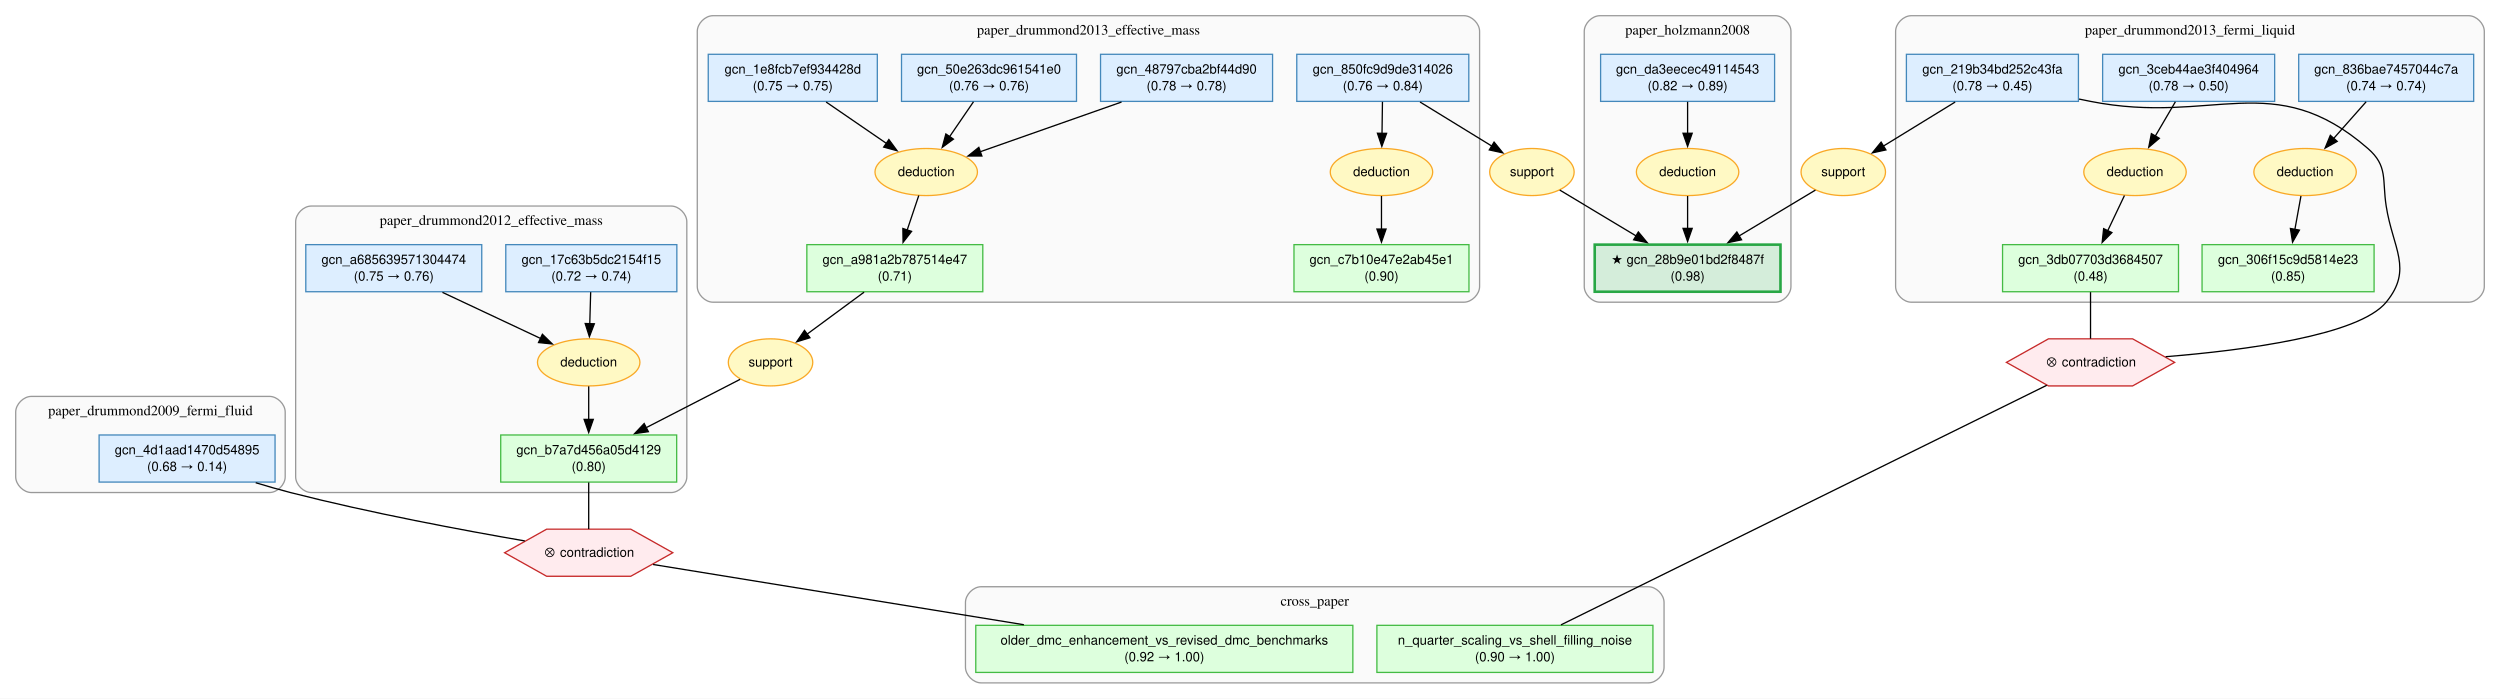
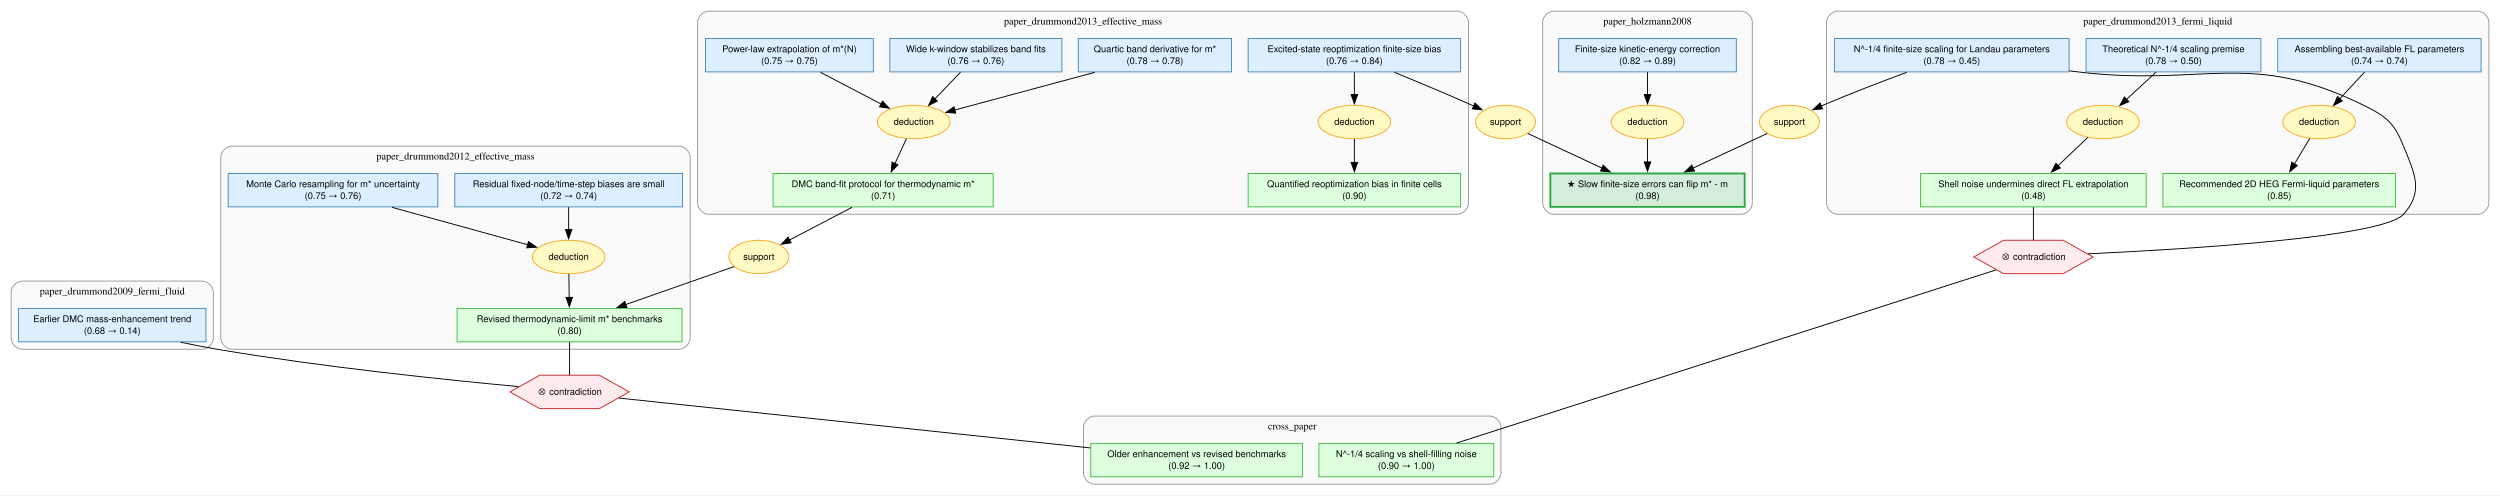
- <svg xmlns="http://www.w3.org/2000/svg" width="1911pt" height="534pt" viewBox="0.00 0.00 1911.00 534.00">
+ <svg xmlns="http://www.w3.org/2000/svg" width="2695pt" height="534pt" viewBox="0.00 0.00 2695.00 534.00">
  <g id="graph0" class="graph" transform="scale(1 1) rotate(0) translate(4 530)">
-     <polygon fill="white" stroke="none" points="-4,4 -4,-530 1907,-530 1907,4 -4,4" />
+     <polygon fill="white" stroke="none" points="-4,4 -4,-530 2691,-530 2691,4 -4,4" />
    <g id="clust1" class="cluster">
-       <path fill="#fafafa" stroke="#999999" d="M746,-8C746,-8 1256,-8 1256,-8 1262,-8 1268,-14 1268,-20 1268,-20 1268,-69.5 1268,-69.5 1268,-75.5 1262,-81.5 1256,-81.5 1256,-81.5 746,-81.5 746,-81.5 740,-81.5 734,-75.5 734,-69.5 734,-69.5 734,-20 734,-20 734,-14 740,-8 746,-8" />
-       <text xml:space="preserve" text-anchor="middle" x="1001" y="-67.05" font-family="Times,serif" font-size="11.00">cross_paper</text>
+       <path fill="#fafafa" stroke="#999999" d="M1176,-8C1176,-8 1602,-8 1602,-8 1608,-8 1614,-14 1614,-20 1614,-20 1614,-69.5 1614,-69.5 1614,-75.5 1608,-81.5 1602,-81.5 1602,-81.5 1176,-81.5 1176,-81.5 1170,-81.5 1164,-75.5 1164,-69.5 1164,-69.5 1164,-20 1164,-20 1164,-14 1170,-8 1176,-8" />
+       <text xml:space="preserve" text-anchor="middle" x="1389" y="-67.05" font-family="Times,serif" font-size="11.00">cross_paper</text>
    </g>
    <g id="clust2" class="cluster">
-       <path fill="#fafafa" stroke="#999999" d="M20,-153.5C20,-153.5 202,-153.5 202,-153.5 208,-153.5 214,-159.5 214,-165.5 214,-165.5 214,-215 214,-215 214,-221 208,-227 202,-227 202,-227 20,-227 20,-227 14,-227 8,-221 8,-215 8,-215 8,-165.5 8,-165.5 8,-159.5 14,-153.5 20,-153.5" />
-       <text xml:space="preserve" text-anchor="middle" x="111" y="-212.55" font-family="Times,serif" font-size="11.00">paper_drummond2009_fermi_fluid</text>
+       <path fill="#fafafa" stroke="#999999" d="M20,-153.5C20,-153.5 214,-153.5 214,-153.5 220,-153.5 226,-159.5 226,-165.5 226,-165.5 226,-215 226,-215 226,-221 220,-227 214,-227 214,-227 20,-227 20,-227 14,-227 8,-221 8,-215 8,-215 8,-165.5 8,-165.5 8,-159.5 14,-153.5 20,-153.5" />
+       <text xml:space="preserve" text-anchor="middle" x="117" y="-212.55" font-family="Times,serif" font-size="11.00">paper_drummond2009_fermi_fluid</text>
    </g>
    <g id="clust3" class="cluster">
-       <path fill="#fafafa" stroke="#999999" d="M234,-153.5C234,-153.5 509,-153.5 509,-153.5 515,-153.5 521,-159.5 521,-165.5 521,-165.5 521,-360.5 521,-360.5 521,-366.5 515,-372.5 509,-372.5 509,-372.5 234,-372.5 234,-372.5 228,-372.5 222,-366.5 222,-360.5 222,-360.5 222,-165.5 222,-165.5 222,-159.5 228,-153.5 234,-153.5" />
-       <text xml:space="preserve" text-anchor="middle" x="371.5" y="-358.05" font-family="Times,serif" font-size="11.00">paper_drummond2012_effective_mass</text>
+       <path fill="#fafafa" stroke="#999999" d="M246,-153.5C246,-153.5 728,-153.5 728,-153.5 734,-153.5 740,-159.5 740,-165.5 740,-165.5 740,-360.5 740,-360.5 740,-366.5 734,-372.5 728,-372.5 728,-372.5 246,-372.5 246,-372.5 240,-372.5 234,-366.5 234,-360.5 234,-360.5 234,-165.5 234,-165.5 234,-159.5 240,-153.5 246,-153.5" />
+       <text xml:space="preserve" text-anchor="middle" x="487" y="-358.05" font-family="Times,serif" font-size="11.00">paper_drummond2012_effective_mass</text>
    </g>
    <g id="clust4" class="cluster">
-       <path fill="#fafafa" stroke="#999999" d="M541,-299C541,-299 1115,-299 1115,-299 1121,-299 1127,-305 1127,-311 1127,-311 1127,-506 1127,-506 1127,-512 1121,-518 1115,-518 1115,-518 541,-518 541,-518 535,-518 529,-512 529,-506 529,-506 529,-311 529,-311 529,-305 535,-299 541,-299" />
-       <text xml:space="preserve" text-anchor="middle" x="828" y="-503.55" font-family="Times,serif" font-size="11.00">paper_drummond2013_effective_mass</text>
+       <path fill="#fafafa" stroke="#999999" d="M760,-299C760,-299 1567,-299 1567,-299 1573,-299 1579,-305 1579,-311 1579,-311 1579,-506 1579,-506 1579,-512 1573,-518 1567,-518 1567,-518 760,-518 760,-518 754,-518 748,-512 748,-506 748,-506 748,-311 748,-311 748,-305 754,-299 760,-299" />
+       <text xml:space="preserve" text-anchor="middle" x="1163.5" y="-503.55" font-family="Times,serif" font-size="11.00">paper_drummond2013_effective_mass</text>
    </g>
    <g id="clust5" class="cluster">
-       <path fill="#fafafa" stroke="#999999" d="M1457,-299C1457,-299 1883,-299 1883,-299 1889,-299 1895,-305 1895,-311 1895,-311 1895,-506 1895,-506 1895,-512 1889,-518 1883,-518 1883,-518 1457,-518 1457,-518 1451,-518 1445,-512 1445,-506 1445,-506 1445,-311 1445,-311 1445,-305 1451,-299 1457,-299" />
-       <text xml:space="preserve" text-anchor="middle" x="1670" y="-503.55" font-family="Times,serif" font-size="11.00">paper_drummond2013_fermi_liquid</text>
+       <path fill="#fafafa" stroke="#999999" d="M1977,-299C1977,-299 2667,-299 2667,-299 2673,-299 2679,-305 2679,-311 2679,-311 2679,-506 2679,-506 2679,-512 2673,-518 2667,-518 2667,-518 1977,-518 1977,-518 1971,-518 1965,-512 1965,-506 1965,-506 1965,-311 1965,-311 1965,-305 1971,-299 1977,-299" />
+       <text xml:space="preserve" text-anchor="middle" x="2322" y="-503.55" font-family="Times,serif" font-size="11.00">paper_drummond2013_fermi_liquid</text>
    </g>
    <g id="clust6" class="cluster">
-       <path fill="#fafafa" stroke="#999999" d="M1219,-299C1219,-299 1353,-299 1353,-299 1359,-299 1365,-305 1365,-311 1365,-311 1365,-506 1365,-506 1365,-512 1359,-518 1353,-518 1353,-518 1219,-518 1219,-518 1213,-518 1207,-512 1207,-506 1207,-506 1207,-311 1207,-311 1207,-305 1213,-299 1219,-299" />
-       <text xml:space="preserve" text-anchor="middle" x="1286" y="-503.55" font-family="Times,serif" font-size="11.00">paper_holzmann2008</text>
+       <path fill="#fafafa" stroke="#999999" d="M1671,-299C1671,-299 1873,-299 1873,-299 1879,-299 1885,-305 1885,-311 1885,-311 1885,-506 1885,-506 1885,-512 1879,-518 1873,-518 1873,-518 1671,-518 1671,-518 1665,-518 1659,-512 1659,-506 1659,-506 1659,-311 1659,-311 1659,-305 1665,-299 1671,-299" />
+       <text xml:space="preserve" text-anchor="middle" x="1772" y="-503.55" font-family="Times,serif" font-size="11.00">paper_holzmann2008</text>
    </g>
    <g id="node1" class="node">
-       <polygon fill="#ddffdd" stroke="#44bb44" points="1030.12,-52 741.88,-52 741.88,-16 1030.12,-16 1030.12,-52" />
-       <text xml:space="preserve" text-anchor="middle" x="886" y="-37.25" font-family="Helvetica,sans-Serif" font-size="10.00">older_dmc_enhancement_vs_revised_dmc_benchmarks</text>
-       <text xml:space="preserve" text-anchor="middle" x="886" y="-24.5" font-family="Helvetica,sans-Serif" font-size="10.00">(0.92 → 1.00)</text>
+       <polygon fill="#ddffdd" stroke="#44bb44" points="1400.12,-52 1171.88,-52 1171.88,-16 1400.12,-16 1400.12,-52" />
+       <text xml:space="preserve" text-anchor="middle" x="1286" y="-37.25" font-family="Helvetica,sans-Serif" font-size="10.00">Older enhancement vs revised benchmarks</text>
+       <text xml:space="preserve" text-anchor="middle" x="1286" y="-24.5" font-family="Helvetica,sans-Serif" font-size="10.00">(0.92 → 1.00)</text>
    </g>
    <g id="node2" class="node">
-       <polygon fill="#ddffdd" stroke="#44bb44" points="1259.5,-52 1048.5,-52 1048.5,-16 1259.5,-16 1259.5,-52" />
-       <text xml:space="preserve" text-anchor="middle" x="1154" y="-37.25" font-family="Helvetica,sans-Serif" font-size="10.00">n_quarter_scaling_vs_shell_filling_noise</text>
-       <text xml:space="preserve" text-anchor="middle" x="1154" y="-24.5" font-family="Helvetica,sans-Serif" font-size="10.00">(0.90 → 1.00)</text>
+       <polygon fill="#ddffdd" stroke="#44bb44" points="1606.25,-52 1417.75,-52 1417.75,-16 1606.25,-16 1606.25,-52" />
+       <text xml:space="preserve" text-anchor="middle" x="1512" y="-37.25" font-family="Helvetica,sans-Serif" font-size="10.00">N^-1/4 scaling vs shell-filling noise</text>
+       <text xml:space="preserve" text-anchor="middle" x="1512" y="-24.5" font-family="Helvetica,sans-Serif" font-size="10.00">(0.90 → 1.00)</text>
    </g>
    <g id="node3" class="node">
-       <polygon fill="#ddeeff" stroke="#4488bb" points="206.25,-197.5 71.75,-197.5 71.75,-161.5 206.25,-161.5 206.25,-197.5" />
-       <text xml:space="preserve" text-anchor="middle" x="139" y="-182.75" font-family="Helvetica,sans-Serif" font-size="10.00">gcn_4d1aad1470d54895</text>
-       <text xml:space="preserve" text-anchor="middle" x="139" y="-170" font-family="Helvetica,sans-Serif" font-size="10.00">(0.68 → 0.14)</text>
+       <polygon fill="#ddeeff" stroke="#4488bb" points="218,-197.5 16,-197.5 16,-161.5 218,-161.5 218,-197.5" />
+       <text xml:space="preserve" text-anchor="middle" x="117" y="-182.75" font-family="Helvetica,sans-Serif" font-size="10.00">Earlier DMC mass-enhancement trend</text>
+       <text xml:space="preserve" text-anchor="middle" x="117" y="-170" font-family="Helvetica,sans-Serif" font-size="10.00">(0.68 → 0.14)</text>
    </g>
    <g id="node29" class="node">
-       <polygon fill="#ffebee" stroke="#c62828" points="510.29,-107.5 478.15,-125.5 413.85,-125.5 381.71,-107.5 413.85,-89.5 478.15,-89.5 510.29,-107.5" />
-       <text xml:space="preserve" text-anchor="middle" x="446" y="-104.38" font-family="Helvetica,sans-Serif" font-size="10.00">⊗ contradiction</text>
+       <polygon fill="#ffebee" stroke="#c62828" points="674.29,-107.5 642.15,-125.5 577.85,-125.5 545.71,-107.5 577.85,-89.5 642.15,-89.5 674.29,-107.5" />
+       <text xml:space="preserve" text-anchor="middle" x="610" y="-104.38" font-family="Helvetica,sans-Serif" font-size="10.00">⊗ contradiction</text>
    </g>
    <g id="edge22" class="edge">
-       <path fill="none" stroke="black" d="M191.46,-161C200.27,-158.32 209.36,-155.71 218,-153.5 279.17,-137.84 350.76,-124.51 397.17,-116.51" />
+       <path fill="none" stroke="black" d="M190.95,-161.03C203.92,-158.28 217.32,-155.65 230,-153.5 344.95,-134.03 480.88,-120.1 555.01,-113.27" />
    </g>
    <g id="node4" class="node">
-       <polygon fill="#ddeeff" stroke="#4488bb" points="364.25,-343 229.75,-343 229.75,-307 364.25,-307 364.25,-343" />
-       <text xml:space="preserve" text-anchor="middle" x="297" y="-328.25" font-family="Helvetica,sans-Serif" font-size="10.00">gcn_a685639571304474</text>
-       <text xml:space="preserve" text-anchor="middle" x="297" y="-315.5" font-family="Helvetica,sans-Serif" font-size="10.00">(0.75 → 0.76)</text>
+       <polygon fill="#ddeeff" stroke="#4488bb" points="468,-343 242,-343 242,-307 468,-307 468,-343" />
+       <text xml:space="preserve" text-anchor="middle" x="355" y="-328.25" font-family="Helvetica,sans-Serif" font-size="10.00">Monte Carlo resampling for m* uncertainty</text>
+       <text xml:space="preserve" text-anchor="middle" x="355" y="-315.5" font-family="Helvetica,sans-Serif" font-size="10.00">(0.75 → 0.76)</text>
    </g>
    <g id="node7" class="node">
-       <ellipse fill="#fff9c4" stroke="#f9a825" cx="446" cy="-253" rx="39.16" ry="18" />
-       <text xml:space="preserve" text-anchor="middle" x="446" y="-249.88" font-family="Helvetica,sans-Serif" font-size="10.00">deduction</text>
+       <ellipse fill="#fff9c4" stroke="#f9a825" cx="609" cy="-253" rx="39.16" ry="18" />
+       <text xml:space="preserve" text-anchor="middle" x="609" y="-249.88" font-family="Helvetica,sans-Serif" font-size="10.00">deduction</text>
    </g>
    <g id="edge13" class="edge">
-       <path fill="none" stroke="black" d="M334.21,-306.52C357.13,-295.75 386.4,-282 409.23,-271.27" />
-       <polygon fill="black" stroke="black" points="410.61,-274.49 418.18,-267.07 407.64,-268.16 410.61,-274.49" />
+       <path fill="none" stroke="black" d="M418.44,-306.52C464.11,-293.93 524.54,-277.28 565,-266.13" />
+       <polygon fill="black" stroke="black" points="565.68,-269.57 574.39,-263.54 563.82,-262.82 565.68,-269.57" />
    </g>
    <g id="node5" class="node">
-       <polygon fill="#ddeeff" stroke="#4488bb" points="513.38,-343 382.62,-343 382.62,-307 513.38,-307 513.38,-343" />
-       <text xml:space="preserve" text-anchor="middle" x="448" y="-328.25" font-family="Helvetica,sans-Serif" font-size="10.00">gcn_17c63b5dc2154f15</text>
-       <text xml:space="preserve" text-anchor="middle" x="448" y="-315.5" font-family="Helvetica,sans-Serif" font-size="10.00">(0.72 → 0.74)</text>
+       <polygon fill="#ddeeff" stroke="#4488bb" points="731.75,-343 486.25,-343 486.25,-307 731.75,-307 731.75,-343" />
+       <text xml:space="preserve" text-anchor="middle" x="609" y="-328.25" font-family="Helvetica,sans-Serif" font-size="10.00">Residual fixed-node/time-step biases are small</text>
+       <text xml:space="preserve" text-anchor="middle" x="609" y="-315.5" font-family="Helvetica,sans-Serif" font-size="10.00">(0.72 → 0.74)</text>
    </g>
    <g id="edge14" class="edge">
-       <path fill="none" stroke="black" d="M447.51,-306.7C447.3,-299.41 447.05,-290.73 446.82,-282.54" />
-       <polygon fill="black" stroke="black" points="450.32,-282.51 446.53,-272.62 443.32,-282.71 450.32,-282.51" />
+       <path fill="none" stroke="black" d="M609,-306.7C609,-299.41 609,-290.73 609,-282.54" />
+       <polygon fill="black" stroke="black" points="612.5,-282.62 609,-272.62 605.5,-282.62 612.5,-282.62" />
    </g>
    <g id="node6" class="node">
-       <polygon fill="#ddffdd" stroke="#44bb44" points="513.25,-197.5 378.75,-197.5 378.75,-161.5 513.25,-161.5 513.25,-197.5" />
-       <text xml:space="preserve" text-anchor="middle" x="446" y="-182.75" font-family="Helvetica,sans-Serif" font-size="10.00">gcn_b7a7d456a05d4129</text>
-       <text xml:space="preserve" text-anchor="middle" x="446" y="-170" font-family="Helvetica,sans-Serif" font-size="10.00">(0.80)</text>
+       <polygon fill="#ddffdd" stroke="#44bb44" points="731.25,-197.5 488.75,-197.5 488.75,-161.5 731.25,-161.5 731.25,-197.5" />
+       <text xml:space="preserve" text-anchor="middle" x="610" y="-182.75" font-family="Helvetica,sans-Serif" font-size="10.00">Revised thermodynamic-limit m* benchmarks</text>
+       <text xml:space="preserve" text-anchor="middle" x="610" y="-170" font-family="Helvetica,sans-Serif" font-size="10.00">(0.80)</text>
    </g>
    <g id="edge23" class="edge">
-       <path fill="none" stroke="black" d="M446,-161.2C446,-150.35 446,-136.42 446,-125.6" />
+       <path fill="none" stroke="black" d="M610,-161.2C610,-150.35 610,-136.42 610,-125.6" />
    </g>
    <g id="edge15" class="edge">
-       <path fill="none" stroke="black" d="M446,-234.69C446,-227.02 446,-217.79 446,-209.14" />
-       <polygon fill="black" stroke="black" points="449.5,-209.41 446,-199.41 442.5,-209.41 449.5,-209.41" />
+       <path fill="none" stroke="black" d="M609.24,-234.69C609.35,-227.02 609.48,-217.79 609.6,-209.14" />
+       <polygon fill="black" stroke="black" points="613.1,-209.46 609.74,-199.41 606.1,-209.36 613.1,-209.46" />
    </g>
    <g id="node8" class="node">
-       <polygon fill="#ddeeff" stroke="#4488bb" points="1118.75,-488.5 987.25,-488.5 987.25,-452.5 1118.75,-452.5 1118.75,-488.5" />
-       <text xml:space="preserve" text-anchor="middle" x="1053" y="-473.75" font-family="Helvetica,sans-Serif" font-size="10.00">gcn_850fc9d9de314026</text>
-       <text xml:space="preserve" text-anchor="middle" x="1053" y="-461" font-family="Helvetica,sans-Serif" font-size="10.00">(0.76 → 0.84)</text>
+       <polygon fill="#ddeeff" stroke="#4488bb" points="1570.5,-488.5 1341.5,-488.5 1341.5,-452.5 1570.5,-452.5 1570.5,-488.5" />
+       <text xml:space="preserve" text-anchor="middle" x="1456" y="-473.75" font-family="Helvetica,sans-Serif" font-size="10.00">Excited-state reoptimization finite-size bias</text>
+       <text xml:space="preserve" text-anchor="middle" x="1456" y="-461" font-family="Helvetica,sans-Serif" font-size="10.00">(0.76 → 0.84)</text>
    </g>
    <g id="node14" class="node">
-       <ellipse fill="#fff9c4" stroke="#f9a825" cx="1052" cy="-398.5" rx="39.16" ry="18" />
-       <text xml:space="preserve" text-anchor="middle" x="1052" y="-395.38" font-family="Helvetica,sans-Serif" font-size="10.00">deduction</text>
+       <ellipse fill="#fff9c4" stroke="#f9a825" cx="1456" cy="-398.5" rx="39.16" ry="18" />
+       <text xml:space="preserve" text-anchor="middle" x="1456" y="-395.38" font-family="Helvetica,sans-Serif" font-size="10.00">deduction</text>
    </g>
    <g id="edge7" class="edge">
-       <path fill="none" stroke="black" d="M1052.75,-452.2C1052.65,-444.91 1052.52,-436.23 1052.41,-428.04" />
-       <polygon fill="black" stroke="black" points="1055.91,-428.07 1052.27,-418.12 1048.91,-428.17 1055.91,-428.07" />
+       <path fill="none" stroke="black" d="M1456,-452.2C1456,-444.91 1456,-436.23 1456,-428.04" />
+       <polygon fill="black" stroke="black" points="1459.5,-428.12 1456,-418.12 1452.5,-428.12 1459.5,-428.12" />
    </g>
    <g id="node27" class="node">
-       <ellipse fill="#fff9c4" stroke="#f9a825" cx="1167" cy="-398.5" rx="32.28" ry="18" />
-       <text xml:space="preserve" text-anchor="middle" x="1167" y="-395.38" font-family="Helvetica,sans-Serif" font-size="10.00">support</text>
+       <ellipse fill="#fff9c4" stroke="#f9a825" cx="1619" cy="-398.5" rx="32.28" ry="18" />
+       <text xml:space="preserve" text-anchor="middle" x="1619" y="-395.38" font-family="Helvetica,sans-Serif" font-size="10.00">support</text>
    </g>
    <g id="edge18" class="edge">
-       <path fill="none" stroke="black" d="M1081.47,-452.02C1098.23,-441.73 1119.42,-428.71 1136.52,-418.22" />
-       <polygon fill="black" stroke="black" points="1138.07,-421.37 1144.76,-413.16 1134.41,-415.41 1138.07,-421.37" />
+       <path fill="none" stroke="black" d="M1499.12,-452.08C1523.8,-441.96 1555.27,-428.82 1583,-416.5 1583.61,-416.23 1584.23,-415.95 1584.85,-415.67" />
+       <polygon fill="black" stroke="black" points="1586.05,-418.97 1593.68,-411.62 1583.13,-412.61 1586.05,-418.97" />
    </g>
    <g id="node9" class="node">
-       <polygon fill="#ddffdd" stroke="#44bb44" points="1118.88,-343 985.12,-343 985.12,-307 1118.88,-307 1118.88,-343" />
-       <text xml:space="preserve" text-anchor="middle" x="1052" y="-328.25" font-family="Helvetica,sans-Serif" font-size="10.00">gcn_c7b10e47e2ab45e1</text>
-       <text xml:space="preserve" text-anchor="middle" x="1052" y="-315.5" font-family="Helvetica,sans-Serif" font-size="10.00">(0.90)</text>
+       <polygon fill="#ddffdd" stroke="#44bb44" points="1570.5,-343 1341.5,-343 1341.5,-307 1570.5,-307 1570.5,-343" />
+       <text xml:space="preserve" text-anchor="middle" x="1456" y="-328.25" font-family="Helvetica,sans-Serif" font-size="10.00">Quantified reoptimization bias in finite cells</text>
+       <text xml:space="preserve" text-anchor="middle" x="1456" y="-315.5" font-family="Helvetica,sans-Serif" font-size="10.00">(0.90)</text>
    </g>
    <g id="node10" class="node">
-       <polygon fill="#ddeeff" stroke="#4488bb" points="968.75,-488.5 837.25,-488.5 837.25,-452.5 968.75,-452.5 968.75,-488.5" />
-       <text xml:space="preserve" text-anchor="middle" x="903" y="-473.75" font-family="Helvetica,sans-Serif" font-size="10.00">gcn_48797cba2bf44d90</text>
-       <text xml:space="preserve" text-anchor="middle" x="903" y="-461" font-family="Helvetica,sans-Serif" font-size="10.00">(0.78 → 0.78)</text>
+       <polygon fill="#ddeeff" stroke="#4488bb" points="1323.62,-488.5 1158.38,-488.5 1158.38,-452.5 1323.62,-452.5 1323.62,-488.5" />
+       <text xml:space="preserve" text-anchor="middle" x="1241" y="-473.75" font-family="Helvetica,sans-Serif" font-size="10.00">Quartic band derivative for m*</text>
+       <text xml:space="preserve" text-anchor="middle" x="1241" y="-461" font-family="Helvetica,sans-Serif" font-size="10.00">(0.78 → 0.78)</text>
    </g>
    <g id="node15" class="node">
-       <ellipse fill="#fff9c4" stroke="#f9a825" cx="704" cy="-398.5" rx="39.16" ry="18" />
-       <text xml:space="preserve" text-anchor="middle" x="704" y="-395.38" font-family="Helvetica,sans-Serif" font-size="10.00">deduction</text>
+       <ellipse fill="#fff9c4" stroke="#f9a825" cx="981" cy="-398.5" rx="39.16" ry="18" />
+       <text xml:space="preserve" text-anchor="middle" x="981" y="-395.38" font-family="Helvetica,sans-Serif" font-size="10.00">deduction</text>
    </g>
    <g id="edge9" class="edge">
-       <path fill="none" stroke="black" d="M853.3,-452.02C819.93,-440.28 776.5,-425 745.09,-413.95" />
-       <polygon fill="black" stroke="black" points="746.54,-410.75 735.95,-410.74 744.22,-417.36 746.54,-410.75" />
+       <path fill="none" stroke="black" d="M1176.06,-452.02C1129.04,-439.36 1066.72,-422.58 1025.31,-411.43" />
+       <polygon fill="black" stroke="black" points="1026.25,-408.06 1015.68,-408.84 1024.43,-414.82 1026.25,-408.06" />
    </g>
    <g id="node11" class="node">
-       <polygon fill="#ddeeff" stroke="#4488bb" points="666.62,-488.5 537.38,-488.5 537.38,-452.5 666.62,-452.5 666.62,-488.5" />
-       <text xml:space="preserve" text-anchor="middle" x="602" y="-473.75" font-family="Helvetica,sans-Serif" font-size="10.00">gcn_1e8fcb7ef934428d</text>
-       <text xml:space="preserve" text-anchor="middle" x="602" y="-461" font-family="Helvetica,sans-Serif" font-size="10.00">(0.75 → 0.75)</text>
+       <polygon fill="#ddeeff" stroke="#4488bb" points="937.5,-488.5 756.5,-488.5 756.5,-452.5 937.5,-452.5 937.5,-488.5" />
+       <text xml:space="preserve" text-anchor="middle" x="847" y="-473.75" font-family="Helvetica,sans-Serif" font-size="10.00">Power-law extrapolation of m*(N)</text>
+       <text xml:space="preserve" text-anchor="middle" x="847" y="-461" font-family="Helvetica,sans-Serif" font-size="10.00">(0.75 → 0.75)</text>
    </g>
    <g id="edge10" class="edge">
-       <path fill="none" stroke="black" d="M627.48,-452.02C641.51,-442.38 659.03,-430.36 673.75,-420.26" />
-       <polygon fill="black" stroke="black" points="675.45,-423.34 681.72,-414.79 671.49,-417.56 675.45,-423.34" />
+       <path fill="none" stroke="black" d="M880.47,-452.02C900.4,-441.6 925.68,-428.4 945.89,-417.84" />
+       <polygon fill="black" stroke="black" points="947.37,-421.02 954.61,-413.29 944.13,-414.81 947.37,-421.02" />
    </g>
    <g id="node12" class="node">
-       <polygon fill="#ddeeff" stroke="#4488bb" points="818.88,-488.5 685.12,-488.5 685.12,-452.5 818.88,-452.5 818.88,-488.5" />
-       <text xml:space="preserve" text-anchor="middle" x="752" y="-473.75" font-family="Helvetica,sans-Serif" font-size="10.00">gcn_50e263dc961541e0</text>
-       <text xml:space="preserve" text-anchor="middle" x="752" y="-461" font-family="Helvetica,sans-Serif" font-size="10.00">(0.76 → 0.76)</text>
+       <polygon fill="#ddeeff" stroke="#4488bb" points="1140.75,-488.5 955.25,-488.5 955.25,-452.5 1140.75,-452.5 1140.75,-488.5" />
+       <text xml:space="preserve" text-anchor="middle" x="1048" y="-473.75" font-family="Helvetica,sans-Serif" font-size="10.00">Wide k-window stabilizes band fits</text>
+       <text xml:space="preserve" text-anchor="middle" x="1048" y="-461" font-family="Helvetica,sans-Serif" font-size="10.00">(0.76 → 0.76)</text>
    </g>
    <g id="edge11" class="edge">
-       <path fill="none" stroke="black" d="M740.13,-452.2C734.59,-444.11 727.87,-434.31 721.74,-425.37" />
-       <polygon fill="black" stroke="black" points="724.8,-423.64 716.25,-417.37 719.02,-427.6 724.8,-423.64" />
+       <path fill="none" stroke="black" d="M1031.44,-452.2C1023.13,-443.52 1012.94,-432.87 1003.89,-423.42" />
+       <polygon fill="black" stroke="black" points="1006.49,-421.07 997.05,-416.26 1001.43,-425.91 1006.49,-421.07" />
    </g>
    <g id="node13" class="node">
-       <polygon fill="#ddffdd" stroke="#44bb44" points="747.25,-343 612.75,-343 612.75,-307 747.25,-307 747.25,-343" />
-       <text xml:space="preserve" text-anchor="middle" x="680" y="-328.25" font-family="Helvetica,sans-Serif" font-size="10.00">gcn_a981a2b787514e47</text>
-       <text xml:space="preserve" text-anchor="middle" x="680" y="-315.5" font-family="Helvetica,sans-Serif" font-size="10.00">(0.71)</text>
+       <polygon fill="#ddffdd" stroke="#44bb44" points="1066.62,-343 829.38,-343 829.38,-307 1066.62,-307 1066.62,-343" />
+       <text xml:space="preserve" text-anchor="middle" x="948" y="-328.25" font-family="Helvetica,sans-Serif" font-size="10.00">DMC band-fit protocol for thermodynamic m*</text>
+       <text xml:space="preserve" text-anchor="middle" x="948" y="-315.5" font-family="Helvetica,sans-Serif" font-size="10.00">(0.71)</text>
    </g>
    <g id="node28" class="node">
-       <ellipse fill="#fff9c4" stroke="#f9a825" cx="585" cy="-253" rx="32.28" ry="18" />
-       <text xml:space="preserve" text-anchor="middle" x="585" y="-249.88" font-family="Helvetica,sans-Serif" font-size="10.00">support</text>
+       <ellipse fill="#fff9c4" stroke="#f9a825" cx="814" cy="-253" rx="32.28" ry="18" />
+       <text xml:space="preserve" text-anchor="middle" x="814" y="-249.88" font-family="Helvetica,sans-Serif" font-size="10.00">support</text>
    </g>
    <g id="edge20" class="edge">
-       <path fill="none" stroke="black" d="M656.52,-306.7C643.3,-296.96 626.72,-284.74 612.85,-274.52" />
-       <polygon fill="black" stroke="black" points="615.11,-271.84 604.98,-268.72 610.95,-277.47 615.11,-271.84" />
+       <path fill="none" stroke="black" d="M914.53,-306.52C893.94,-295.76 867.64,-282.02 847.11,-271.3" />
+       <polygon fill="black" stroke="black" points="848.79,-268.22 838.31,-266.7 845.55,-274.43 848.79,-268.22" />
    </g>
    <g id="edge8" class="edge">
-       <path fill="none" stroke="black" d="M1052,-380.19C1052,-372.52 1052,-363.29 1052,-354.64" />
-       <polygon fill="black" stroke="black" points="1055.5,-354.91 1052,-344.91 1048.5,-354.91 1055.5,-354.91" />
+       <path fill="none" stroke="black" d="M1456,-380.19C1456,-372.52 1456,-363.29 1456,-354.64" />
+       <polygon fill="black" stroke="black" points="1459.5,-354.91 1456,-344.91 1452.5,-354.91 1459.5,-354.91" />
    </g>
    <g id="edge12" class="edge">
-       <path fill="none" stroke="black" d="M698.31,-380.56C695.66,-372.66 692.44,-363.05 689.43,-354.11" />
-       <polygon fill="black" stroke="black" points="692.8,-353.12 686.3,-344.75 686.16,-355.35 692.8,-353.12" />
+       <path fill="none" stroke="black" d="M973.18,-380.56C969.45,-372.48 964.9,-362.62 960.7,-353.51" />
+       <polygon fill="black" stroke="black" points="964,-352.31 956.63,-344.69 957.64,-355.24 964,-352.31" />
    </g>
    <g id="node16" class="node">
-       <polygon fill="#ddeeff" stroke="#4488bb" points="1584.75,-488.5 1453.25,-488.5 1453.25,-452.5 1584.75,-452.5 1584.75,-488.5" />
-       <text xml:space="preserve" text-anchor="middle" x="1519" y="-473.75" font-family="Helvetica,sans-Serif" font-size="10.00">gcn_219b34bd252c43fa</text>
-       <text xml:space="preserve" text-anchor="middle" x="1519" y="-461" font-family="Helvetica,sans-Serif" font-size="10.00">(0.78 → 0.45)</text>
+       <polygon fill="#ddeeff" stroke="#4488bb" points="2226.5,-488.5 1973.5,-488.5 1973.5,-452.5 2226.5,-452.5 2226.5,-488.5" />
+       <text xml:space="preserve" text-anchor="middle" x="2100" y="-473.75" font-family="Helvetica,sans-Serif" font-size="10.00">N^-1/4 finite-size scaling for Landau parameters</text>
+       <text xml:space="preserve" text-anchor="middle" x="2100" y="-461" font-family="Helvetica,sans-Serif" font-size="10.00">(0.78 → 0.45)</text>
    </g>
    <g id="node26" class="node">
-       <ellipse fill="#fff9c4" stroke="#f9a825" cx="1405" cy="-398.5" rx="32.28" ry="18" />
-       <text xml:space="preserve" text-anchor="middle" x="1405" y="-395.38" font-family="Helvetica,sans-Serif" font-size="10.00">support</text>
+       <ellipse fill="#fff9c4" stroke="#f9a825" cx="1925" cy="-398.5" rx="32.28" ry="18" />
+       <text xml:space="preserve" text-anchor="middle" x="1925" y="-395.38" font-family="Helvetica,sans-Serif" font-size="10.00">support</text>
    </g>
    <g id="edge16" class="edge">
-       <path fill="none" stroke="black" d="M1490.53,-452.02C1473.77,-441.73 1452.58,-428.71 1435.48,-418.22" />
-       <polygon fill="black" stroke="black" points="1437.59,-415.41 1427.24,-413.16 1433.93,-421.37 1437.59,-415.41" />
+       <path fill="none" stroke="black" d="M2051.39,-452.01C2024.54,-442.09 1990.7,-429.15 1961,-416.5 1960.38,-416.24 1959.76,-415.97 1959.14,-415.7" />
+       <polygon fill="black" stroke="black" points="1960.83,-412.62 1950.28,-411.72 1957.96,-419.01 1960.83,-412.62" />
    </g>
    <g id="node30" class="node">
-       <polygon fill="#ffebee" stroke="#c62828" points="1658.29,-253 1626.15,-271 1561.85,-271 1529.71,-253 1561.85,-235 1626.15,-235 1658.29,-253" />
-       <text xml:space="preserve" text-anchor="middle" x="1594" y="-249.88" font-family="Helvetica,sans-Serif" font-size="10.00">⊗ contradiction</text>
+       <polygon fill="#ffebee" stroke="#c62828" points="2252.29,-253 2220.15,-271 2155.85,-271 2123.71,-253 2155.85,-235 2220.15,-235 2252.29,-253" />
+       <text xml:space="preserve" text-anchor="middle" x="2188" y="-249.88" font-family="Helvetica,sans-Serif" font-size="10.00">⊗ contradiction</text>
    </g>
    <g id="edge25" class="edge">
-       <path fill="none" stroke="black" d="M1585.21,-454.29C1588.18,-453.67 1591.12,-453.07 1594,-452.5 1687.75,-433.93 1733.86,-479.19 1806,-416.5 1821.49,-403.04 1816.85,-392.78 1820,-372.5 1825.01,-340.22 1840.72,-324.25 1820,-299 1799.06,-273.48 1711.23,-262.17 1651.43,-257.34" />
+       <path fill="none" stroke="black" d="M2226.68,-453.63C2229.82,-453.25 2232.93,-452.87 2236,-452.5 2372.82,-435.95 2420.3,-477.27 2544,-416.5 2568.54,-404.44 2576.68,-397.82 2587,-372.5 2599.33,-342.25 2608.77,-323.36 2587,-299 2564.76,-274.11 2352.52,-261.28 2246.99,-256.39" />
    </g>
    <g id="node17" class="node">
-       <polygon fill="#ddeeff" stroke="#4488bb" points="1734.75,-488.5 1603.25,-488.5 1603.25,-452.5 1734.75,-452.5 1734.75,-488.5" />
-       <text xml:space="preserve" text-anchor="middle" x="1669" y="-473.75" font-family="Helvetica,sans-Serif" font-size="10.00">gcn_3ceb44ae3f404964</text>
-       <text xml:space="preserve" text-anchor="middle" x="1669" y="-461" font-family="Helvetica,sans-Serif" font-size="10.00">(0.78 → 0.50)</text>
+       <polygon fill="#ddeeff" stroke="#4488bb" points="2433.25,-488.5 2244.75,-488.5 2244.75,-452.5 2433.25,-452.5 2433.25,-488.5" />
+       <text xml:space="preserve" text-anchor="middle" x="2339" y="-473.75" font-family="Helvetica,sans-Serif" font-size="10.00">Theoretical N^-1/4 scaling premise</text>
+       <text xml:space="preserve" text-anchor="middle" x="2339" y="-461" font-family="Helvetica,sans-Serif" font-size="10.00">(0.78 → 0.50)</text>
    </g>
    <g id="node21" class="node">
-       <ellipse fill="#fff9c4" stroke="#f9a825" cx="1628" cy="-398.5" rx="39.16" ry="18" />
-       <text xml:space="preserve" text-anchor="middle" x="1628" y="-395.38" font-family="Helvetica,sans-Serif" font-size="10.00">deduction</text>
+       <ellipse fill="#fff9c4" stroke="#f9a825" cx="2263" cy="-398.5" rx="39.16" ry="18" />
+       <text xml:space="preserve" text-anchor="middle" x="2263" y="-395.38" font-family="Helvetica,sans-Serif" font-size="10.00">deduction</text>
    </g>
    <g id="edge3" class="edge">
-       <path fill="none" stroke="black" d="M1658.87,-452.2C1654.23,-444.28 1648.63,-434.73 1643.49,-425.94" />
-       <polygon fill="black" stroke="black" points="1646.58,-424.29 1638.5,-417.43 1640.53,-427.83 1646.58,-424.29" />
+       <path fill="none" stroke="black" d="M2320.21,-452.2C2310.6,-443.34 2298.76,-432.43 2288.34,-422.84" />
+       <polygon fill="black" stroke="black" points="2290.85,-420.4 2281.13,-416.2 2286.11,-425.55 2290.85,-420.4" />
    </g>
    <g id="node18" class="node">
-       <polygon fill="#ddffdd" stroke="#44bb44" points="1661.25,-343 1526.75,-343 1526.75,-307 1661.25,-307 1661.25,-343" />
-       <text xml:space="preserve" text-anchor="middle" x="1594" y="-328.25" font-family="Helvetica,sans-Serif" font-size="10.00">gcn_3db07703d3684507</text>
-       <text xml:space="preserve" text-anchor="middle" x="1594" y="-315.5" font-family="Helvetica,sans-Serif" font-size="10.00">(0.48)</text>
+       <polygon fill="#ddffdd" stroke="#44bb44" points="2309.62,-343 2066.38,-343 2066.38,-307 2309.62,-307 2309.62,-343" />
+       <text xml:space="preserve" text-anchor="middle" x="2188" y="-328.25" font-family="Helvetica,sans-Serif" font-size="10.00">Shell noise undermines direct FL extrapolation</text>
+       <text xml:space="preserve" text-anchor="middle" x="2188" y="-315.5" font-family="Helvetica,sans-Serif" font-size="10.00">(0.48)</text>
    </g>
    <g id="edge26" class="edge">
-       <path fill="none" stroke="black" d="M1594,-306.7C1594,-295.85 1594,-281.92 1594,-271.1" />
+       <path fill="none" stroke="black" d="M2188,-306.7C2188,-295.85 2188,-281.92 2188,-271.1" />
    </g>
    <g id="node19" class="node">
-       <polygon fill="#ddeeff" stroke="#4488bb" points="1886.88,-488.5 1753.12,-488.5 1753.12,-452.5 1886.88,-452.5 1886.88,-488.5" />
-       <text xml:space="preserve" text-anchor="middle" x="1820" y="-473.75" font-family="Helvetica,sans-Serif" font-size="10.00">gcn_836bae7457044c7a</text>
-       <text xml:space="preserve" text-anchor="middle" x="1820" y="-461" font-family="Helvetica,sans-Serif" font-size="10.00">(0.74 → 0.74)</text>
+       <polygon fill="#ddeeff" stroke="#4488bb" points="2670.62,-488.5 2451.38,-488.5 2451.38,-452.5 2670.62,-452.5 2670.62,-488.5" />
+       <text xml:space="preserve" text-anchor="middle" x="2561" y="-473.75" font-family="Helvetica,sans-Serif" font-size="10.00">Assembling best-available FL parameters</text>
+       <text xml:space="preserve" text-anchor="middle" x="2561" y="-461" font-family="Helvetica,sans-Serif" font-size="10.00">(0.74 → 0.74)</text>
    </g>
    <g id="node22" class="node">
-       <ellipse fill="#fff9c4" stroke="#f9a825" cx="1758" cy="-398.5" rx="39.16" ry="18" />
-       <text xml:space="preserve" text-anchor="middle" x="1758" y="-395.38" font-family="Helvetica,sans-Serif" font-size="10.00">deduction</text>
+       <ellipse fill="#fff9c4" stroke="#f9a825" cx="2496" cy="-398.5" rx="39.16" ry="18" />
+       <text xml:space="preserve" text-anchor="middle" x="2496" y="-395.38" font-family="Helvetica,sans-Serif" font-size="10.00">deduction</text>
    </g>
    <g id="edge5" class="edge">
-       <path fill="none" stroke="black" d="M1804.67,-452.2C1797.17,-443.73 1788.01,-433.39 1779.8,-424.11" />
-       <polygon fill="black" stroke="black" points="1782.55,-421.94 1773.3,-416.78 1777.31,-426.58 1782.55,-421.94" />
+       <path fill="none" stroke="black" d="M2544.93,-452.2C2536.87,-443.52 2526.98,-432.87 2518.21,-423.42" />
+       <polygon fill="black" stroke="black" points="2520.95,-421.23 2511.58,-416.28 2515.82,-425.99 2520.95,-421.23" />
    </g>
    <g id="node20" class="node">
-       <polygon fill="#ddffdd" stroke="#44bb44" points="1810.75,-343 1679.25,-343 1679.25,-307 1810.75,-307 1810.75,-343" />
-       <text xml:space="preserve" text-anchor="middle" x="1745" y="-328.25" font-family="Helvetica,sans-Serif" font-size="10.00">gcn_306f15c9d5814e23</text>
-       <text xml:space="preserve" text-anchor="middle" x="1745" y="-315.5" font-family="Helvetica,sans-Serif" font-size="10.00">(0.85)</text>
+       <polygon fill="#ddffdd" stroke="#44bb44" points="2578.38,-343 2327.62,-343 2327.62,-307 2578.38,-307 2578.38,-343" />
+       <text xml:space="preserve" text-anchor="middle" x="2453" y="-328.25" font-family="Helvetica,sans-Serif" font-size="10.00">Recommended 2D HEG Fermi-liquid parameters</text>
+       <text xml:space="preserve" text-anchor="middle" x="2453" y="-315.5" font-family="Helvetica,sans-Serif" font-size="10.00">(0.85)</text>
    </g>
    <g id="edge4" class="edge">
-       <path fill="none" stroke="black" d="M1619.94,-380.56C1616.1,-372.48 1611.41,-362.62 1607.08,-353.51" />
-       <polygon fill="black" stroke="black" points="1610.34,-352.21 1602.89,-344.69 1604.02,-355.22 1610.34,-352.21" />
+       <path fill="none" stroke="black" d="M2246.73,-381.99C2237.34,-373.04 2225.32,-361.58 2214.59,-351.35" />
+       <polygon fill="black" stroke="black" points="2217.1,-348.91 2207.45,-344.54 2212.27,-353.97 2217.1,-348.91" />
    </g>
    <g id="edge6" class="edge">
-       <path fill="none" stroke="black" d="M1754.85,-380.19C1753.46,-372.52 1751.78,-363.29 1750.21,-354.64" />
-       <polygon fill="black" stroke="black" points="1753.67,-354.1 1748.43,-344.89 1746.78,-355.35 1753.67,-354.1" />
+       <path fill="none" stroke="black" d="M2486.03,-380.92C2481.07,-372.68 2474.96,-362.51 2469.34,-353.17" />
+       <polygon fill="black" stroke="black" points="2472.45,-351.55 2464.3,-344.79 2466.45,-355.16 2472.45,-351.55" />
    </g>
    <g id="node23" class="node">
-       <polygon fill="#ddeeff" stroke="#4488bb" points="1352.5,-488.5 1219.5,-488.5 1219.5,-452.5 1352.5,-452.5 1352.5,-488.5" />
-       <text xml:space="preserve" text-anchor="middle" x="1286" y="-473.75" font-family="Helvetica,sans-Serif" font-size="10.00">gcn_da3eecec49114543</text>
-       <text xml:space="preserve" text-anchor="middle" x="1286" y="-461" font-family="Helvetica,sans-Serif" font-size="10.00">(0.82 → 0.89)</text>
+       <polygon fill="#ddeeff" stroke="#4488bb" points="1867.75,-488.5 1676.25,-488.5 1676.25,-452.5 1867.75,-452.5 1867.75,-488.5" />
+       <text xml:space="preserve" text-anchor="middle" x="1772" y="-473.75" font-family="Helvetica,sans-Serif" font-size="10.00">Finite-size kinetic-energy correction</text>
+       <text xml:space="preserve" text-anchor="middle" x="1772" y="-461" font-family="Helvetica,sans-Serif" font-size="10.00">(0.82 → 0.89)</text>
    </g>
    <g id="node25" class="node">
-       <ellipse fill="#fff9c4" stroke="#f9a825" cx="1286" cy="-398.5" rx="39.16" ry="18" />
-       <text xml:space="preserve" text-anchor="middle" x="1286" y="-395.38" font-family="Helvetica,sans-Serif" font-size="10.00">deduction</text>
+       <ellipse fill="#fff9c4" stroke="#f9a825" cx="1772" cy="-398.5" rx="39.16" ry="18" />
+       <text xml:space="preserve" text-anchor="middle" x="1772" y="-395.38" font-family="Helvetica,sans-Serif" font-size="10.00">deduction</text>
    </g>
    <g id="edge1" class="edge">
-       <path fill="none" stroke="black" d="M1286,-452.2C1286,-444.91 1286,-436.23 1286,-428.04" />
-       <polygon fill="black" stroke="black" points="1289.5,-428.12 1286,-418.12 1282.5,-428.12 1289.5,-428.12" />
+       <path fill="none" stroke="black" d="M1772,-452.2C1772,-444.91 1772,-436.23 1772,-428.04" />
+       <polygon fill="black" stroke="black" points="1775.5,-428.12 1772,-418.12 1768.5,-428.12 1775.5,-428.12" />
    </g>
    <g id="node24" class="node">
-       <polygon fill="#d4edda" stroke="#28a745" stroke-width="2" points="1357,-343 1215,-343 1215,-307 1357,-307 1357,-343" />
-       <text xml:space="preserve" text-anchor="middle" x="1286" y="-328.25" font-family="Helvetica,sans-Serif" font-size="10.00">★ gcn_28b9e01bd2f8487f</text>
-       <text xml:space="preserve" text-anchor="middle" x="1286" y="-315.5" font-family="Helvetica,sans-Serif" font-size="10.00">(0.98)</text>
+       <polygon fill="#d4edda" stroke="#28a745" stroke-width="2" points="1876.75,-343 1667.25,-343 1667.25,-307 1876.75,-307 1876.75,-343" />
+       <text xml:space="preserve" text-anchor="middle" x="1772" y="-328.25" font-family="Helvetica,sans-Serif" font-size="10.00">★ Slow finite-size errors can flip m* - m</text>
+       <text xml:space="preserve" text-anchor="middle" x="1772" y="-315.5" font-family="Helvetica,sans-Serif" font-size="10.00">(0.98)</text>
    </g>
    <g id="edge2" class="edge">
-       <path fill="none" stroke="black" d="M1286,-380.19C1286,-372.72 1286,-363.77 1286,-355.31" />
-       <polygon fill="black" stroke="black" points="1289.5,-355.41 1286,-345.41 1282.5,-355.41 1289.5,-355.41" />
+       <path fill="none" stroke="black" d="M1772,-380.19C1772,-372.72 1772,-363.77 1772,-355.31" />
+       <polygon fill="black" stroke="black" points="1775.5,-355.41 1772,-345.41 1768.5,-355.41 1775.5,-355.41" />
    </g>
    <g id="edge17" class="edge">
-       <path fill="none" stroke="black" d="M1383.73,-384.72C1367.56,-375 1344.86,-361.36 1325.41,-349.68" />
-       <polygon fill="black" stroke="black" points="1327.25,-346.7 1316.88,-344.55 1323.65,-352.7 1327.25,-346.7" />
+       <path fill="none" stroke="black" d="M1901,-386.14C1896.99,-384.26 1892.88,-382.32 1889,-380.5 1866.7,-370.04 1841.98,-358.51 1821.02,-348.77" />
+       <polygon fill="black" stroke="black" points="1822.67,-345.67 1812.13,-344.63 1819.72,-352.02 1822.67,-345.67" />
    </g>
    <g id="edge19" class="edge">
-       <path fill="none" stroke="black" d="M1188.27,-384.72C1204.44,-375 1227.14,-361.36 1246.59,-349.68" />
-       <polygon fill="black" stroke="black" points="1248.35,-352.7 1255.12,-344.55 1244.75,-346.7 1248.35,-352.7" />
+       <path fill="none" stroke="black" d="M1643,-386.14C1647.01,-384.26 1651.12,-382.32 1655,-380.5 1677.3,-370.04 1702.02,-358.51 1722.98,-348.77" />
+       <polygon fill="black" stroke="black" points="1724.28,-352.02 1731.87,-344.63 1721.33,-345.67 1724.28,-352.02" />
    </g>
    <g id="edge21" class="edge">
-       <path fill="none" stroke="black" d="M561.73,-240.03C542.21,-229.99 513.78,-215.36 489.98,-203.12" />
-       <polygon fill="black" stroke="black" points="491.61,-200.02 481.11,-198.56 488.4,-206.25 491.61,-200.02" />
+       <path fill="none" stroke="black" d="M787.33,-242.65C757.81,-232.31 709.28,-215.3 670.44,-201.68" />
+       <polygon fill="black" stroke="black" points="671.79,-198.45 661.2,-198.44 669.48,-205.06 671.79,-198.45" />
    </g>
    <g id="edge24" class="edge">
-       <path fill="none" stroke="black" d="M495.19,-98.51C563.37,-87.43 688.36,-67.12 778.66,-52.44" />
+       <path fill="none" stroke="black" d="M663.33,-100.86C772.52,-89.31 1023.71,-62.74 1171.52,-47.11" />
    </g>
    <g id="edge27" class="edge">
-       <path fill="none" stroke="black" d="M1560.57,-235.51C1479.35,-195.45 1272.23,-93.31 1189.21,-52.36" />
+       <path fill="none" stroke="black" d="M2147.74,-239.08C2031.91,-201.89 1697.75,-94.63 1566.16,-52.39" />
    </g>
  </g>
</svg>
